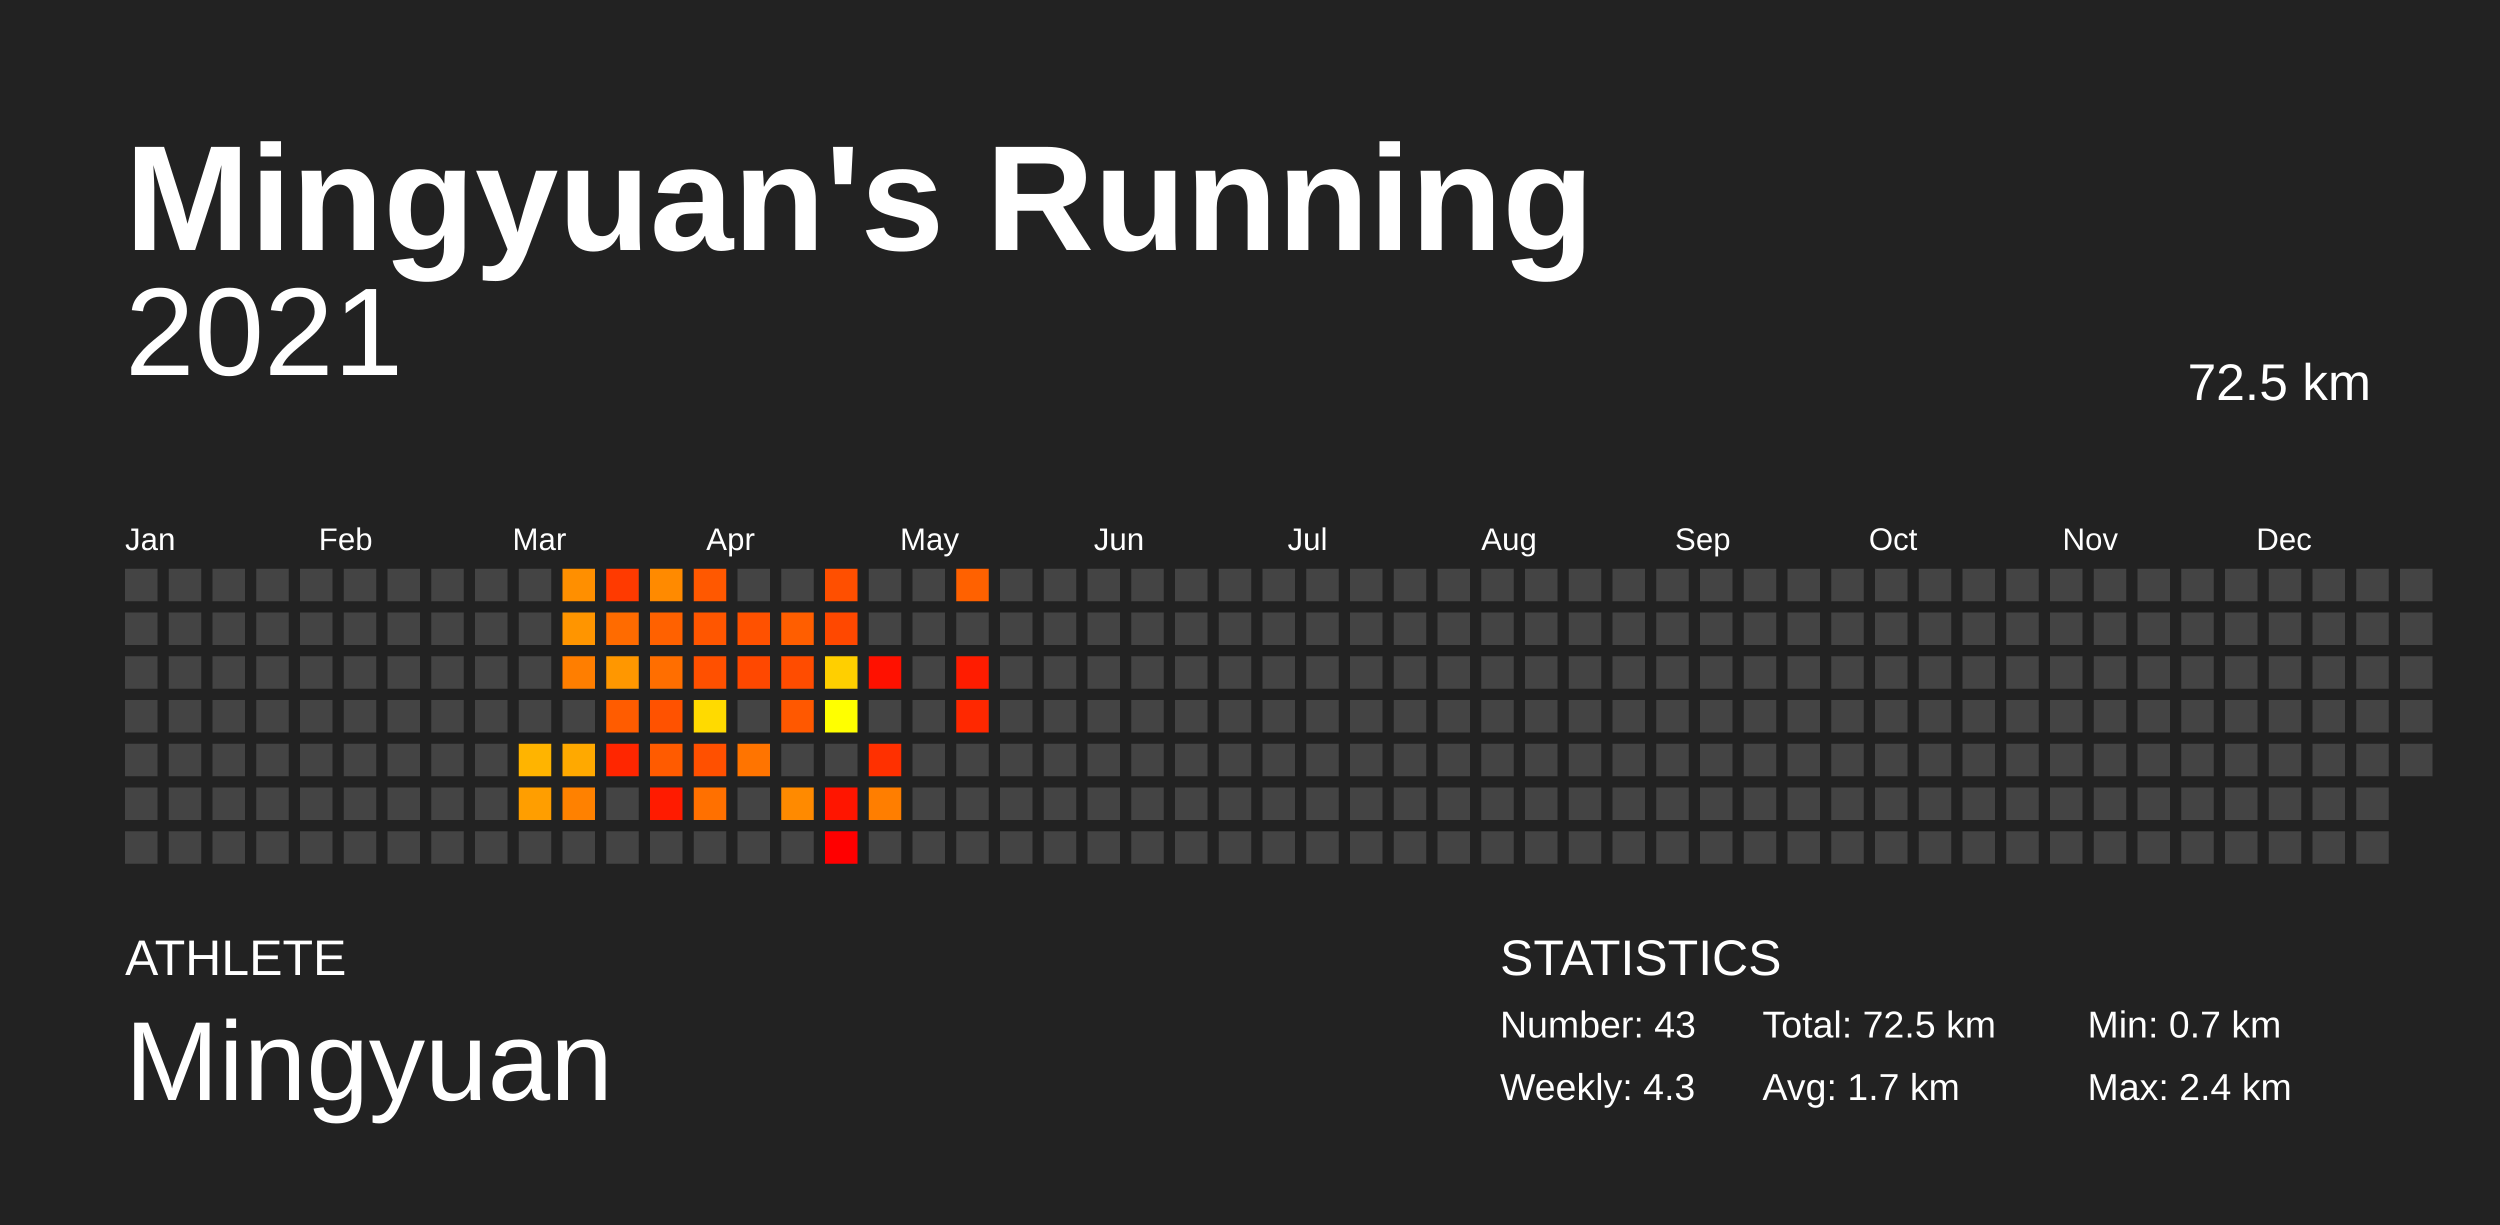
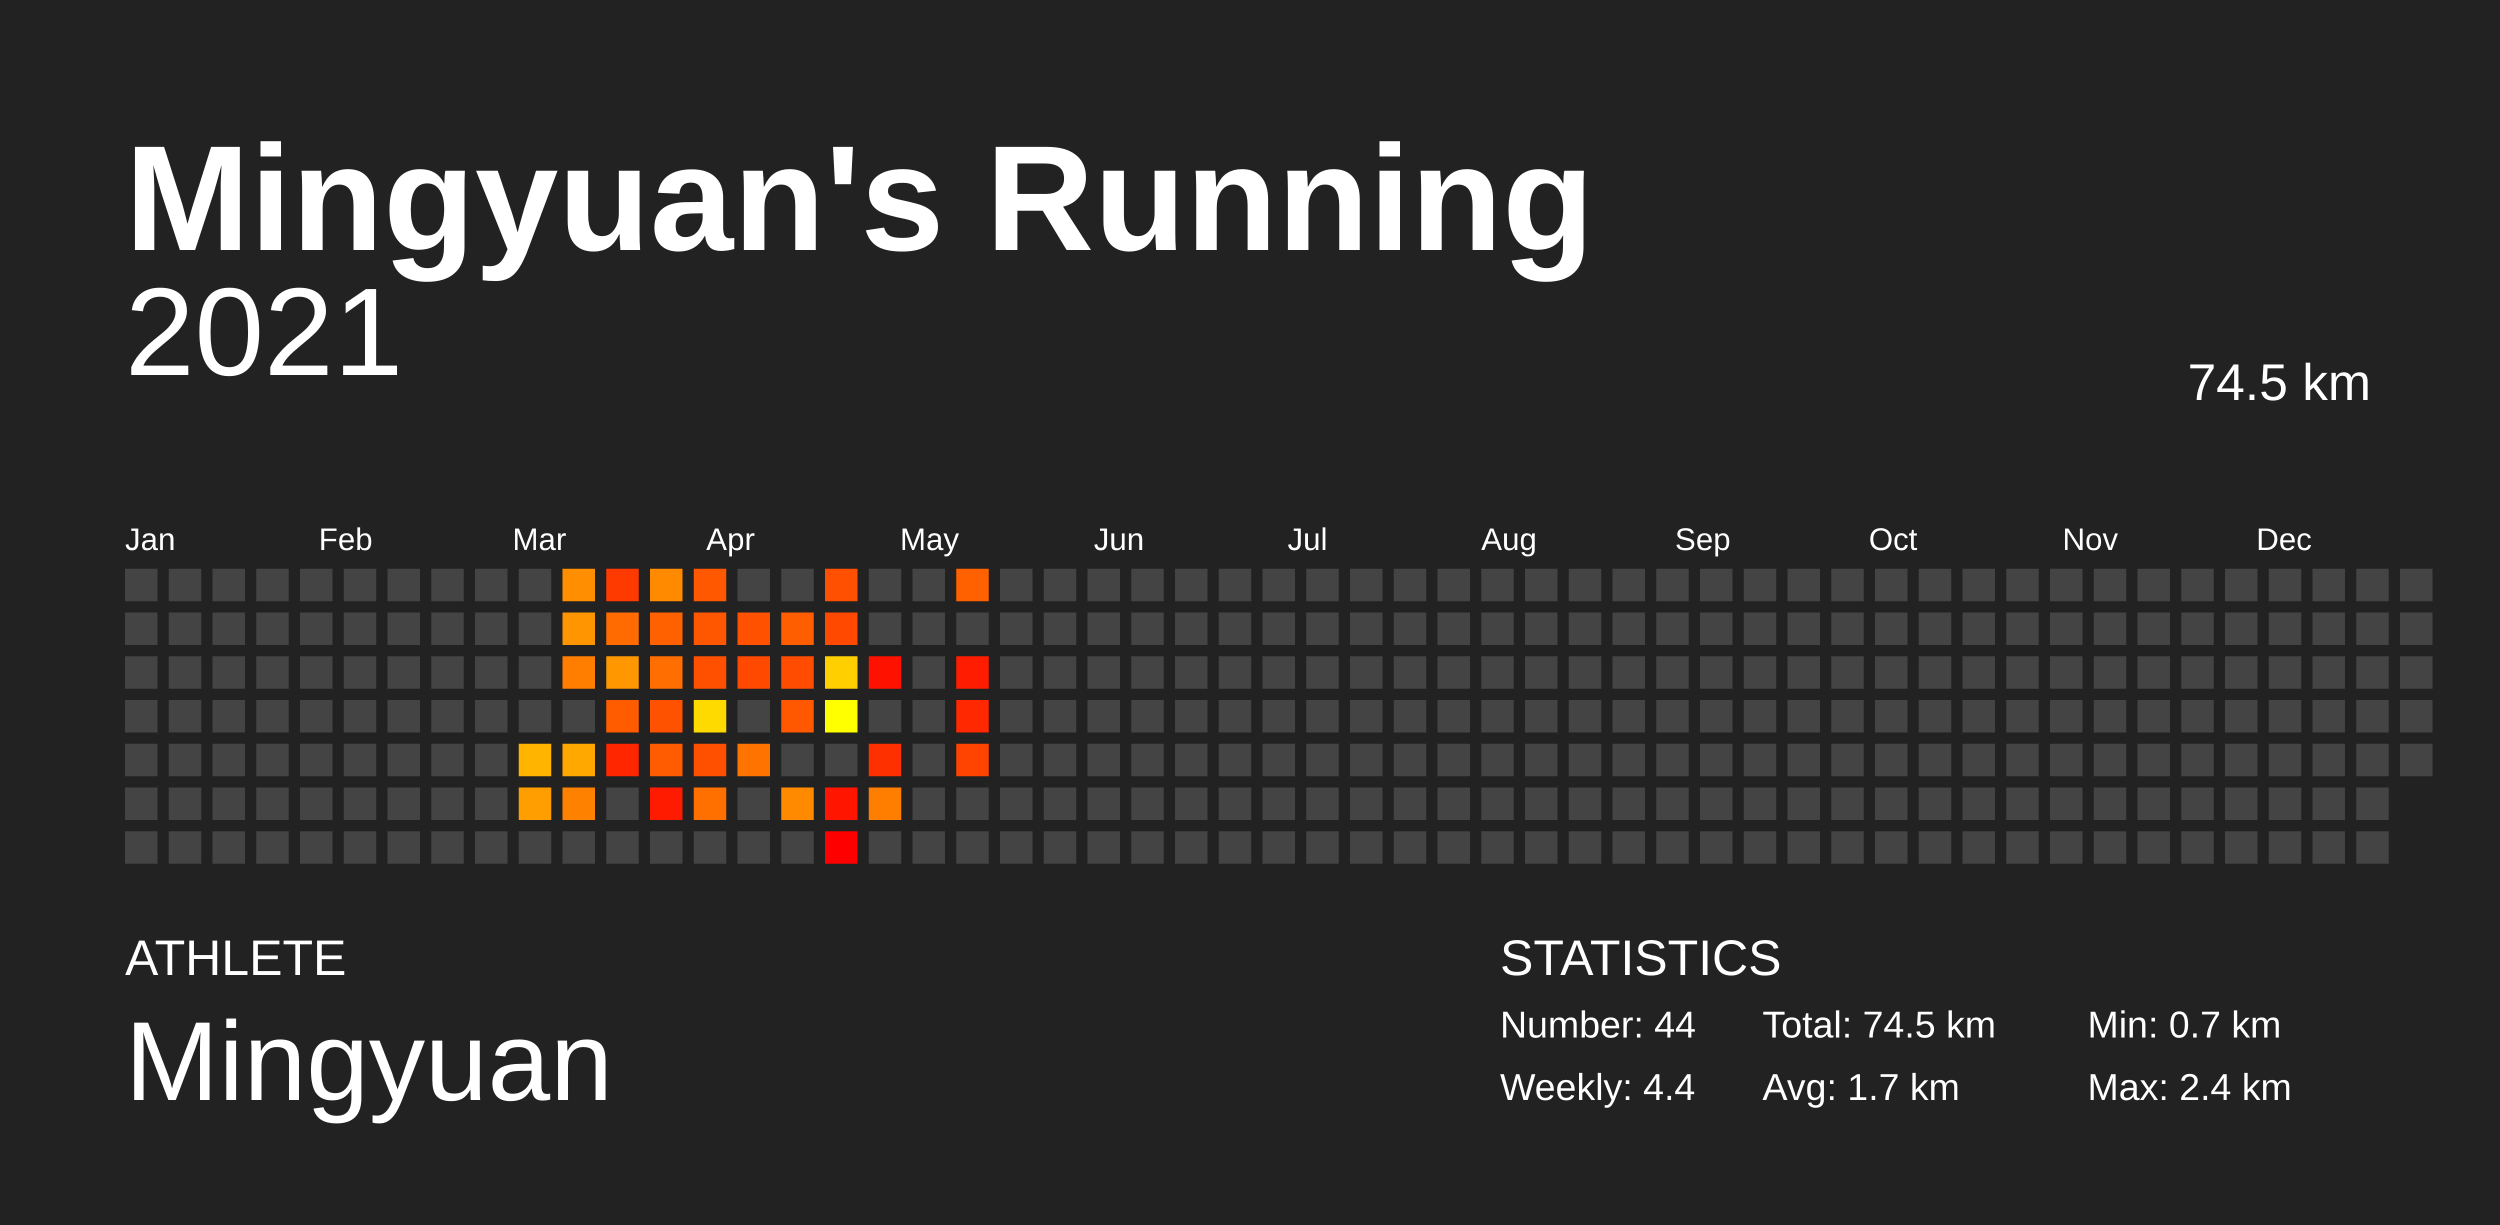
<svg xmlns="http://www.w3.org/2000/svg" baseProfile="full" height="98mm" version="1.1" viewBox="0,0,200,98" width="200mm">
  <defs />
  <rect fill="#222222" height="98" width="200" x="0" y="0" />
  <text fill="#FFFFFF" style="font-size:12px; font-family:Arial; font-weight:bold;" x="10" y="20">Mingyuan's Running</text>
  <text fill="#FFFFFF" style="font-size:4px; font-family:Arial" x="10" y="78">ATHLETE</text>
  <text fill="#FFFFFF" style="font-size:9px; font-family:Arial" x="10" y="88">Mingyuan</text>
  <text fill="#FFFFFF" style="font-size:4px; font-family:Arial" x="120" y="78">STATISTICS</text>
-   <text fill="#FFFFFF" style="font-size:3px; font-family:Arial" x="120" y="83">Number: 43</text>
-   <text fill="#FFFFFF" style="font-size:3px; font-family:Arial" x="120" y="88">Weekly: 4.3</text>
-   <text fill="#FFFFFF" style="font-size:3px; font-family:Arial" x="141" y="83">Total: 72.5 km</text>
+   <text fill="#FFFFFF" style="font-size:3px; font-family:Arial" x="120" y="83">Number: 44</text>
+   <text fill="#FFFFFF" style="font-size:3px; font-family:Arial" x="120" y="88">Weekly: 4.4</text>
+   <text fill="#FFFFFF" style="font-size:3px; font-family:Arial" x="141" y="83">Total: 74.5 km</text>
  <text fill="#FFFFFF" style="font-size:3px; font-family:Arial" x="141" y="88">Avg: 1.7 km</text>
  <text fill="#FFFFFF" style="font-size:3px; font-family:Arial" x="167" y="83">Min: 0.7 km</text>
  <text fill="#FFFFFF" style="font-size:3px; font-family:Arial" x="167" y="88">Max: 2.4 km</text>
  <text alignment-baseline="hanging" fill="#FFFFFF" style="font-size:10.0px; font-family:Arial;" x="10" y="30">2021</text>
-   <text alignment-baseline="hanging" fill="#FFFFFF" style="font-size:4.125px; font-family:Arial;" x="175" y="32">72.5 km</text>
+   <text alignment-baseline="hanging" fill="#FFFFFF" style="font-size:4.125px; font-family:Arial;" x="175" y="32">74.5 km</text>
  <text fill="#FFFFFF" style="font-size:2.5px; font-family:Arial" x="10.0" y="44">Jan</text>
  <text fill="#FFFFFF" style="font-size:2.5px; font-family:Arial" x="25.5" y="44">Feb</text>
  <text fill="#FFFFFF" style="font-size:2.5px; font-family:Arial" x="41.0" y="44">Mar</text>
  <text fill="#FFFFFF" style="font-size:2.5px; font-family:Arial" x="56.5" y="44">Apr</text>
  <text fill="#FFFFFF" style="font-size:2.5px; font-family:Arial" x="72.0" y="44">May</text>
  <text fill="#FFFFFF" style="font-size:2.5px; font-family:Arial" x="87.5" y="44">Jun</text>
  <text fill="#FFFFFF" style="font-size:2.5px; font-family:Arial" x="103.0" y="44">Jul</text>
  <text fill="#FFFFFF" style="font-size:2.5px; font-family:Arial" x="118.5" y="44">Aug</text>
  <text fill="#FFFFFF" style="font-size:2.5px; font-family:Arial" x="134.0" y="44">Sep</text>
  <text fill="#FFFFFF" style="font-size:2.5px; font-family:Arial" x="149.5" y="44">Oct</text>
  <text fill="#FFFFFF" style="font-size:2.5px; font-family:Arial" x="165.0" y="44">Nov</text>
  <text fill="#FFFFFF" style="font-size:2.5px; font-family:Arial" x="180.5" y="44">Dec</text>
  <rect fill="#444444" height="2.6" width="2.6" x="10.0" y="45.5" />
  <rect fill="#444444" height="2.6" width="2.6" x="10.0" y="49.0" />
  <rect fill="#444444" height="2.6" width="2.6" x="10.0" y="52.5" />
  <rect fill="#444444" height="2.6" width="2.6" x="10.0" y="56.0" />
  <rect fill="#444444" height="2.6" width="2.6" x="10.0" y="59.5" />
  <rect fill="#444444" height="2.6" width="2.6" x="10.0" y="63.0" />
  <rect fill="#444444" height="2.6" width="2.6" x="10.0" y="66.5" />
  <rect fill="#444444" height="2.6" width="2.6" x="13.5" y="45.5" />
  <rect fill="#444444" height="2.6" width="2.6" x="13.5" y="49.0" />
  <rect fill="#444444" height="2.6" width="2.6" x="13.5" y="52.5" />
  <rect fill="#444444" height="2.6" width="2.6" x="13.5" y="56.0" />
  <rect fill="#444444" height="2.6" width="2.6" x="13.5" y="59.5" />
  <rect fill="#444444" height="2.6" width="2.6" x="13.5" y="63.0" />
  <rect fill="#444444" height="2.6" width="2.6" x="13.5" y="66.5" />
  <rect fill="#444444" height="2.6" width="2.6" x="17.0" y="45.5" />
  <rect fill="#444444" height="2.6" width="2.6" x="17.0" y="49.0" />
  <rect fill="#444444" height="2.6" width="2.6" x="17.0" y="52.5" />
  <rect fill="#444444" height="2.6" width="2.6" x="17.0" y="56.0" />
  <rect fill="#444444" height="2.6" width="2.6" x="17.0" y="59.5" />
  <rect fill="#444444" height="2.6" width="2.6" x="17.0" y="63.0" />
  <rect fill="#444444" height="2.6" width="2.6" x="17.0" y="66.5" />
  <rect fill="#444444" height="2.6" width="2.6" x="20.5" y="45.5" />
  <rect fill="#444444" height="2.6" width="2.6" x="20.5" y="49.0" />
  <rect fill="#444444" height="2.6" width="2.6" x="20.5" y="52.5" />
  <rect fill="#444444" height="2.6" width="2.6" x="20.5" y="56.0" />
  <rect fill="#444444" height="2.6" width="2.6" x="20.5" y="59.5" />
  <rect fill="#444444" height="2.6" width="2.6" x="20.5" y="63.0" />
  <rect fill="#444444" height="2.6" width="2.6" x="20.5" y="66.5" />
  <rect fill="#444444" height="2.6" width="2.6" x="24.0" y="45.5" />
  <rect fill="#444444" height="2.6" width="2.6" x="24.0" y="49.0" />
  <rect fill="#444444" height="2.6" width="2.6" x="24.0" y="52.5" />
  <rect fill="#444444" height="2.6" width="2.6" x="24.0" y="56.0" />
  <rect fill="#444444" height="2.6" width="2.6" x="24.0" y="59.5" />
  <rect fill="#444444" height="2.6" width="2.6" x="24.0" y="63.0" />
  <rect fill="#444444" height="2.6" width="2.6" x="24.0" y="66.5" />
  <rect fill="#444444" height="2.6" width="2.6" x="27.5" y="45.5" />
  <rect fill="#444444" height="2.6" width="2.6" x="27.5" y="49.0" />
  <rect fill="#444444" height="2.6" width="2.6" x="27.5" y="52.5" />
  <rect fill="#444444" height="2.6" width="2.6" x="27.5" y="56.0" />
  <rect fill="#444444" height="2.6" width="2.6" x="27.5" y="59.5" />
  <rect fill="#444444" height="2.6" width="2.6" x="27.5" y="63.0" />
  <rect fill="#444444" height="2.6" width="2.6" x="27.5" y="66.5" />
  <rect fill="#444444" height="2.6" width="2.6" x="31.0" y="45.5" />
  <rect fill="#444444" height="2.6" width="2.6" x="31.0" y="49.0" />
  <rect fill="#444444" height="2.6" width="2.6" x="31.0" y="52.5" />
  <rect fill="#444444" height="2.6" width="2.6" x="31.0" y="56.0" />
  <rect fill="#444444" height="2.6" width="2.6" x="31.0" y="59.5" />
  <rect fill="#444444" height="2.6" width="2.6" x="31.0" y="63.0" />
  <rect fill="#444444" height="2.6" width="2.6" x="31.0" y="66.5" />
  <rect fill="#444444" height="2.6" width="2.6" x="34.5" y="45.5" />
  <rect fill="#444444" height="2.6" width="2.6" x="34.5" y="49.0" />
  <rect fill="#444444" height="2.6" width="2.6" x="34.5" y="52.5" />
  <rect fill="#444444" height="2.6" width="2.6" x="34.5" y="56.0" />
  <rect fill="#444444" height="2.6" width="2.6" x="34.5" y="59.5" />
  <rect fill="#444444" height="2.6" width="2.6" x="34.5" y="63.0" />
  <rect fill="#444444" height="2.6" width="2.6" x="34.5" y="66.5" />
  <rect fill="#444444" height="2.6" width="2.6" x="38.0" y="45.5" />
  <rect fill="#444444" height="2.6" width="2.6" x="38.0" y="49.0" />
  <rect fill="#444444" height="2.6" width="2.6" x="38.0" y="52.5" />
  <rect fill="#444444" height="2.6" width="2.6" x="38.0" y="56.0" />
  <rect fill="#444444" height="2.6" width="2.6" x="38.0" y="59.5" />
  <rect fill="#444444" height="2.6" width="2.6" x="38.0" y="63.0" />
  <rect fill="#444444" height="2.6" width="2.6" x="38.0" y="66.5" />
  <rect fill="#444444" height="2.6" width="2.6" x="41.5" y="45.5" />
  <rect fill="#444444" height="2.6" width="2.6" x="41.5" y="49.0" />
  <rect fill="#444444" height="2.6" width="2.6" x="41.5" y="52.5" />
  <rect fill="#444444" height="2.6" width="2.6" x="41.5" y="56.0" />
  <rect fill="#ffb400" height="2.6" width="2.6" x="41.5" y="59.5" />
  <rect fill="#ff9e00" height="2.6" width="2.6" x="41.5" y="63.0" />
  <rect fill="#444444" height="2.6" width="2.6" x="41.5" y="66.5" />
  <rect fill="#ff8f00" height="2.6" width="2.6" x="45.0" y="45.5" />
  <rect fill="#ff9500" height="2.6" width="2.6" x="45.0" y="49.0" />
  <rect fill="#ff7e00" height="2.6" width="2.6" x="45.0" y="52.5" />
  <rect fill="#444444" height="2.6" width="2.6" x="45.0" y="56.0" />
  <rect fill="#ffa900" height="2.6" width="2.6" x="45.0" y="59.5" />
  <rect fill="#ff8100" height="2.6" width="2.6" x="45.0" y="63.0" />
  <rect fill="#444444" height="2.6" width="2.6" x="45.0" y="66.5" />
  <rect fill="#ff3a00" height="2.6" width="2.6" x="48.5" y="45.5" />
  <rect fill="#ff6b00" height="2.6" width="2.6" x="48.5" y="49.0" />
  <rect fill="#ff9700" height="2.6" width="2.6" x="48.5" y="52.5" />
  <rect fill="#ff5c00" height="2.6" width="2.6" x="48.5" y="56.0" />
  <rect fill="#ff2600" height="2.6" width="2.6" x="48.5" y="59.5" />
  <rect fill="#444444" height="2.6" width="2.6" x="48.5" y="63.0" />
  <rect fill="#444444" height="2.6" width="2.6" x="48.5" y="66.5" />
  <rect fill="#ff8a00" height="2.6" width="2.6" x="52.0" y="45.5" />
  <rect fill="#ff6100" height="2.6" width="2.6" x="52.0" y="49.0" />
  <rect fill="#ff6e00" height="2.6" width="2.6" x="52.0" y="52.5" />
  <rect fill="#ff5200" height="2.6" width="2.6" x="52.0" y="56.0" />
  <rect fill="#ff5b00" height="2.6" width="2.6" x="52.0" y="59.5" />
  <rect fill="#ff1b00" height="2.6" width="2.6" x="52.0" y="63.0" />
  <rect fill="#444444" height="2.6" width="2.6" x="52.0" y="66.5" />
  <rect fill="#ff5800" height="2.6" width="2.6" x="55.5" y="45.5" />
  <rect fill="#ff5600" height="2.6" width="2.6" x="55.5" y="49.0" />
  <rect fill="#ff5000" height="2.6" width="2.6" x="55.5" y="52.5" />
  <rect fill="#ffda00" height="2.6" width="2.6" x="55.5" y="56.0" />
  <rect fill="#ff5000" height="2.6" width="2.6" x="55.5" y="59.5" />
  <rect fill="#ff7000" height="2.6" width="2.6" x="55.5" y="63.0" />
  <rect fill="#444444" height="2.6" width="2.6" x="55.5" y="66.5" />
  <rect fill="#444444" height="2.6" width="2.6" x="59.0" y="45.5" />
  <rect fill="#ff5100" height="2.6" width="2.6" x="59.0" y="49.0" />
  <rect fill="#ff4800" height="2.6" width="2.6" x="59.0" y="52.5" />
  <rect fill="#444444" height="2.6" width="2.6" x="59.0" y="56.0" />
  <rect fill="#ff7400" height="2.6" width="2.6" x="59.0" y="59.5" />
  <rect fill="#444444" height="2.6" width="2.6" x="59.0" y="63.0" />
  <rect fill="#444444" height="2.6" width="2.6" x="59.0" y="66.5" />
  <rect fill="#444444" height="2.6" width="2.6" x="62.5" y="45.5" />
  <rect fill="#ff5e00" height="2.6" width="2.6" x="62.5" y="49.0" />
  <rect fill="#ff4c00" height="2.6" width="2.6" x="62.5" y="52.5" />
  <rect fill="#ff5800" height="2.6" width="2.6" x="62.5" y="56.0" />
  <rect fill="#444444" height="2.6" width="2.6" x="62.5" y="59.5" />
  <rect fill="#ff8a00" height="2.6" width="2.6" x="62.5" y="63.0" />
  <rect fill="#444444" height="2.6" width="2.6" x="62.5" y="66.5" />
  <rect fill="#ff4f00" height="2.6" width="2.6" x="66.0" y="45.5" />
  <rect fill="#ff4800" height="2.6" width="2.6" x="66.0" y="49.0" />
  <rect fill="#ffcf00" height="2.6" width="2.6" x="66.0" y="52.5" />
  <rect fill="#ffff00" height="2.6" width="2.6" x="66.0" y="56.0" />
  <rect fill="#444444" height="2.6" width="2.6" x="66.0" y="59.5" />
  <rect fill="#ff1500" height="2.6" width="2.6" x="66.0" y="63.0" />
  <rect fill="#ff0000" height="2.6" width="2.6" x="66.0" y="66.5" />
  <rect fill="#444444" height="2.6" width="2.6" x="69.5" y="45.5" />
  <rect fill="#444444" height="2.6" width="2.6" x="69.5" y="49.0" />
  <rect fill="#ff1100" height="2.6" width="2.6" x="69.5" y="52.5" />
  <rect fill="#444444" height="2.6" width="2.6" x="69.5" y="56.0" />
  <rect fill="#ff3000" height="2.6" width="2.6" x="69.5" y="59.5" />
  <rect fill="#ff7e00" height="2.6" width="2.6" x="69.5" y="63.0" />
  <rect fill="#444444" height="2.6" width="2.6" x="69.5" y="66.5" />
  <rect fill="#444444" height="2.6" width="2.6" x="73.0" y="45.5" />
  <rect fill="#444444" height="2.6" width="2.6" x="73.0" y="49.0" />
  <rect fill="#444444" height="2.6" width="2.6" x="73.0" y="52.5" />
  <rect fill="#444444" height="2.6" width="2.6" x="73.0" y="56.0" />
  <rect fill="#444444" height="2.6" width="2.6" x="73.0" y="59.5" />
  <rect fill="#444444" height="2.6" width="2.6" x="73.0" y="63.0" />
  <rect fill="#444444" height="2.6" width="2.6" x="73.0" y="66.5" />
  <rect fill="#ff6100" height="2.6" width="2.6" x="76.5" y="45.5" />
  <rect fill="#444444" height="2.6" width="2.6" x="76.5" y="49.0" />
  <rect fill="#ff1c00" height="2.6" width="2.6" x="76.5" y="52.5" />
  <rect fill="#ff2800" height="2.6" width="2.6" x="76.5" y="56.0" />
-   <rect fill="#444444" height="2.6" width="2.6" x="76.5" y="59.5" />
+   <rect fill="#ff4300" height="2.6" width="2.6" x="76.5" y="59.5" />
  <rect fill="#444444" height="2.6" width="2.6" x="76.5" y="63.0" />
  <rect fill="#444444" height="2.6" width="2.6" x="76.5" y="66.5" />
  <rect fill="#444444" height="2.6" width="2.6" x="80.0" y="45.5" />
  <rect fill="#444444" height="2.6" width="2.6" x="80.0" y="49.0" />
  <rect fill="#444444" height="2.6" width="2.6" x="80.0" y="52.5" />
  <rect fill="#444444" height="2.6" width="2.6" x="80.0" y="56.0" />
  <rect fill="#444444" height="2.6" width="2.6" x="80.0" y="59.5" />
  <rect fill="#444444" height="2.6" width="2.6" x="80.0" y="63.0" />
  <rect fill="#444444" height="2.6" width="2.6" x="80.0" y="66.5" />
  <rect fill="#444444" height="2.6" width="2.6" x="83.5" y="45.5" />
  <rect fill="#444444" height="2.6" width="2.6" x="83.5" y="49.0" />
  <rect fill="#444444" height="2.6" width="2.6" x="83.5" y="52.5" />
  <rect fill="#444444" height="2.6" width="2.6" x="83.5" y="56.0" />
  <rect fill="#444444" height="2.6" width="2.6" x="83.5" y="59.5" />
  <rect fill="#444444" height="2.6" width="2.6" x="83.5" y="63.0" />
  <rect fill="#444444" height="2.6" width="2.6" x="83.5" y="66.5" />
  <rect fill="#444444" height="2.6" width="2.6" x="87.0" y="45.5" />
  <rect fill="#444444" height="2.6" width="2.6" x="87.0" y="49.0" />
  <rect fill="#444444" height="2.6" width="2.6" x="87.0" y="52.5" />
  <rect fill="#444444" height="2.6" width="2.6" x="87.0" y="56.0" />
  <rect fill="#444444" height="2.6" width="2.6" x="87.0" y="59.5" />
  <rect fill="#444444" height="2.6" width="2.6" x="87.0" y="63.0" />
  <rect fill="#444444" height="2.6" width="2.6" x="87.0" y="66.5" />
  <rect fill="#444444" height="2.6" width="2.6" x="90.5" y="45.5" />
  <rect fill="#444444" height="2.6" width="2.6" x="90.5" y="49.0" />
  <rect fill="#444444" height="2.6" width="2.6" x="90.5" y="52.5" />
  <rect fill="#444444" height="2.6" width="2.6" x="90.5" y="56.0" />
  <rect fill="#444444" height="2.6" width="2.6" x="90.5" y="59.5" />
  <rect fill="#444444" height="2.6" width="2.6" x="90.5" y="63.0" />
  <rect fill="#444444" height="2.6" width="2.6" x="90.5" y="66.5" />
  <rect fill="#444444" height="2.6" width="2.6" x="94.0" y="45.5" />
  <rect fill="#444444" height="2.6" width="2.6" x="94.0" y="49.0" />
  <rect fill="#444444" height="2.6" width="2.6" x="94.0" y="52.5" />
  <rect fill="#444444" height="2.6" width="2.6" x="94.0" y="56.0" />
  <rect fill="#444444" height="2.6" width="2.6" x="94.0" y="59.5" />
  <rect fill="#444444" height="2.6" width="2.6" x="94.0" y="63.0" />
  <rect fill="#444444" height="2.6" width="2.6" x="94.0" y="66.5" />
  <rect fill="#444444" height="2.6" width="2.6" x="97.5" y="45.5" />
  <rect fill="#444444" height="2.6" width="2.6" x="97.5" y="49.0" />
  <rect fill="#444444" height="2.6" width="2.6" x="97.5" y="52.5" />
  <rect fill="#444444" height="2.6" width="2.6" x="97.5" y="56.0" />
  <rect fill="#444444" height="2.6" width="2.6" x="97.5" y="59.5" />
  <rect fill="#444444" height="2.6" width="2.6" x="97.5" y="63.0" />
  <rect fill="#444444" height="2.6" width="2.6" x="97.5" y="66.5" />
  <rect fill="#444444" height="2.6" width="2.6" x="101.0" y="45.5" />
  <rect fill="#444444" height="2.6" width="2.6" x="101.0" y="49.0" />
  <rect fill="#444444" height="2.6" width="2.6" x="101.0" y="52.5" />
  <rect fill="#444444" height="2.6" width="2.6" x="101.0" y="56.0" />
  <rect fill="#444444" height="2.6" width="2.6" x="101.0" y="59.5" />
  <rect fill="#444444" height="2.6" width="2.6" x="101.0" y="63.0" />
  <rect fill="#444444" height="2.6" width="2.6" x="101.0" y="66.5" />
  <rect fill="#444444" height="2.6" width="2.6" x="104.5" y="45.5" />
  <rect fill="#444444" height="2.6" width="2.6" x="104.5" y="49.0" />
  <rect fill="#444444" height="2.6" width="2.6" x="104.5" y="52.5" />
  <rect fill="#444444" height="2.6" width="2.6" x="104.5" y="56.0" />
  <rect fill="#444444" height="2.6" width="2.6" x="104.5" y="59.5" />
  <rect fill="#444444" height="2.6" width="2.6" x="104.5" y="63.0" />
  <rect fill="#444444" height="2.6" width="2.6" x="104.5" y="66.5" />
  <rect fill="#444444" height="2.6" width="2.6" x="108.0" y="45.5" />
  <rect fill="#444444" height="2.6" width="2.6" x="108.0" y="49.0" />
  <rect fill="#444444" height="2.6" width="2.6" x="108.0" y="52.5" />
  <rect fill="#444444" height="2.6" width="2.6" x="108.0" y="56.0" />
  <rect fill="#444444" height="2.6" width="2.6" x="108.0" y="59.5" />
  <rect fill="#444444" height="2.6" width="2.6" x="108.0" y="63.0" />
  <rect fill="#444444" height="2.6" width="2.6" x="108.0" y="66.5" />
  <rect fill="#444444" height="2.6" width="2.6" x="111.5" y="45.5" />
  <rect fill="#444444" height="2.6" width="2.6" x="111.5" y="49.0" />
  <rect fill="#444444" height="2.6" width="2.6" x="111.5" y="52.5" />
  <rect fill="#444444" height="2.6" width="2.6" x="111.5" y="56.0" />
  <rect fill="#444444" height="2.6" width="2.6" x="111.5" y="59.5" />
  <rect fill="#444444" height="2.6" width="2.6" x="111.5" y="63.0" />
  <rect fill="#444444" height="2.6" width="2.6" x="111.5" y="66.5" />
  <rect fill="#444444" height="2.6" width="2.6" x="115.0" y="45.5" />
  <rect fill="#444444" height="2.6" width="2.6" x="115.0" y="49.0" />
  <rect fill="#444444" height="2.6" width="2.6" x="115.0" y="52.5" />
  <rect fill="#444444" height="2.6" width="2.6" x="115.0" y="56.0" />
  <rect fill="#444444" height="2.6" width="2.6" x="115.0" y="59.5" />
  <rect fill="#444444" height="2.6" width="2.6" x="115.0" y="63.0" />
  <rect fill="#444444" height="2.6" width="2.6" x="115.0" y="66.5" />
  <rect fill="#444444" height="2.6" width="2.6" x="118.5" y="45.5" />
  <rect fill="#444444" height="2.6" width="2.6" x="118.5" y="49.0" />
  <rect fill="#444444" height="2.6" width="2.6" x="118.5" y="52.5" />
  <rect fill="#444444" height="2.6" width="2.6" x="118.5" y="56.0" />
  <rect fill="#444444" height="2.6" width="2.6" x="118.5" y="59.5" />
  <rect fill="#444444" height="2.6" width="2.6" x="118.5" y="63.0" />
  <rect fill="#444444" height="2.6" width="2.6" x="118.5" y="66.5" />
  <rect fill="#444444" height="2.6" width="2.6" x="122.0" y="45.5" />
  <rect fill="#444444" height="2.6" width="2.6" x="122.0" y="49.0" />
  <rect fill="#444444" height="2.6" width="2.6" x="122.0" y="52.5" />
  <rect fill="#444444" height="2.6" width="2.6" x="122.0" y="56.0" />
  <rect fill="#444444" height="2.6" width="2.6" x="122.0" y="59.5" />
  <rect fill="#444444" height="2.6" width="2.6" x="122.0" y="63.0" />
  <rect fill="#444444" height="2.6" width="2.6" x="122.0" y="66.5" />
  <rect fill="#444444" height="2.6" width="2.6" x="125.5" y="45.5" />
  <rect fill="#444444" height="2.6" width="2.6" x="125.5" y="49.0" />
  <rect fill="#444444" height="2.6" width="2.6" x="125.5" y="52.5" />
  <rect fill="#444444" height="2.6" width="2.6" x="125.5" y="56.0" />
  <rect fill="#444444" height="2.6" width="2.6" x="125.5" y="59.5" />
  <rect fill="#444444" height="2.6" width="2.6" x="125.5" y="63.0" />
  <rect fill="#444444" height="2.6" width="2.6" x="125.5" y="66.5" />
  <rect fill="#444444" height="2.6" width="2.6" x="129.0" y="45.5" />
  <rect fill="#444444" height="2.6" width="2.6" x="129.0" y="49.0" />
  <rect fill="#444444" height="2.6" width="2.6" x="129.0" y="52.5" />
  <rect fill="#444444" height="2.6" width="2.6" x="129.0" y="56.0" />
  <rect fill="#444444" height="2.6" width="2.6" x="129.0" y="59.5" />
  <rect fill="#444444" height="2.6" width="2.6" x="129.0" y="63.0" />
  <rect fill="#444444" height="2.6" width="2.6" x="129.0" y="66.5" />
  <rect fill="#444444" height="2.6" width="2.6" x="132.5" y="45.5" />
  <rect fill="#444444" height="2.6" width="2.6" x="132.5" y="49.0" />
  <rect fill="#444444" height="2.6" width="2.6" x="132.5" y="52.5" />
  <rect fill="#444444" height="2.6" width="2.6" x="132.5" y="56.0" />
  <rect fill="#444444" height="2.6" width="2.6" x="132.5" y="59.5" />
  <rect fill="#444444" height="2.6" width="2.6" x="132.5" y="63.0" />
  <rect fill="#444444" height="2.6" width="2.6" x="132.5" y="66.5" />
  <rect fill="#444444" height="2.6" width="2.6" x="136.0" y="45.5" />
  <rect fill="#444444" height="2.6" width="2.6" x="136.0" y="49.0" />
  <rect fill="#444444" height="2.6" width="2.6" x="136.0" y="52.5" />
  <rect fill="#444444" height="2.6" width="2.6" x="136.0" y="56.0" />
  <rect fill="#444444" height="2.6" width="2.6" x="136.0" y="59.5" />
  <rect fill="#444444" height="2.6" width="2.6" x="136.0" y="63.0" />
  <rect fill="#444444" height="2.6" width="2.6" x="136.0" y="66.5" />
  <rect fill="#444444" height="2.6" width="2.6" x="139.5" y="45.5" />
  <rect fill="#444444" height="2.6" width="2.6" x="139.5" y="49.0" />
  <rect fill="#444444" height="2.6" width="2.6" x="139.5" y="52.5" />
  <rect fill="#444444" height="2.6" width="2.6" x="139.5" y="56.0" />
  <rect fill="#444444" height="2.6" width="2.6" x="139.5" y="59.5" />
  <rect fill="#444444" height="2.6" width="2.6" x="139.5" y="63.0" />
  <rect fill="#444444" height="2.6" width="2.6" x="139.5" y="66.5" />
  <rect fill="#444444" height="2.6" width="2.6" x="143.0" y="45.5" />
  <rect fill="#444444" height="2.6" width="2.6" x="143.0" y="49.0" />
  <rect fill="#444444" height="2.6" width="2.6" x="143.0" y="52.5" />
  <rect fill="#444444" height="2.6" width="2.6" x="143.0" y="56.0" />
  <rect fill="#444444" height="2.6" width="2.6" x="143.0" y="59.5" />
  <rect fill="#444444" height="2.6" width="2.6" x="143.0" y="63.0" />
  <rect fill="#444444" height="2.6" width="2.6" x="143.0" y="66.5" />
  <rect fill="#444444" height="2.6" width="2.6" x="146.5" y="45.5" />
  <rect fill="#444444" height="2.6" width="2.6" x="146.5" y="49.0" />
  <rect fill="#444444" height="2.6" width="2.6" x="146.5" y="52.5" />
  <rect fill="#444444" height="2.6" width="2.6" x="146.5" y="56.0" />
  <rect fill="#444444" height="2.6" width="2.6" x="146.5" y="59.5" />
  <rect fill="#444444" height="2.6" width="2.6" x="146.5" y="63.0" />
  <rect fill="#444444" height="2.6" width="2.6" x="146.5" y="66.5" />
  <rect fill="#444444" height="2.6" width="2.6" x="150.0" y="45.5" />
  <rect fill="#444444" height="2.6" width="2.6" x="150.0" y="49.0" />
  <rect fill="#444444" height="2.6" width="2.6" x="150.0" y="52.5" />
  <rect fill="#444444" height="2.6" width="2.6" x="150.0" y="56.0" />
  <rect fill="#444444" height="2.6" width="2.6" x="150.0" y="59.5" />
  <rect fill="#444444" height="2.6" width="2.6" x="150.0" y="63.0" />
  <rect fill="#444444" height="2.6" width="2.6" x="150.0" y="66.5" />
  <rect fill="#444444" height="2.6" width="2.6" x="153.5" y="45.5" />
  <rect fill="#444444" height="2.6" width="2.6" x="153.5" y="49.0" />
  <rect fill="#444444" height="2.6" width="2.6" x="153.5" y="52.5" />
  <rect fill="#444444" height="2.6" width="2.6" x="153.5" y="56.0" />
  <rect fill="#444444" height="2.6" width="2.6" x="153.5" y="59.5" />
  <rect fill="#444444" height="2.6" width="2.6" x="153.5" y="63.0" />
  <rect fill="#444444" height="2.6" width="2.6" x="153.5" y="66.5" />
  <rect fill="#444444" height="2.6" width="2.6" x="157.0" y="45.5" />
  <rect fill="#444444" height="2.6" width="2.6" x="157.0" y="49.0" />
  <rect fill="#444444" height="2.6" width="2.6" x="157.0" y="52.5" />
  <rect fill="#444444" height="2.6" width="2.6" x="157.0" y="56.0" />
  <rect fill="#444444" height="2.6" width="2.6" x="157.0" y="59.5" />
  <rect fill="#444444" height="2.6" width="2.6" x="157.0" y="63.0" />
  <rect fill="#444444" height="2.6" width="2.6" x="157.0" y="66.5" />
  <rect fill="#444444" height="2.6" width="2.6" x="160.5" y="45.5" />
  <rect fill="#444444" height="2.6" width="2.6" x="160.5" y="49.0" />
  <rect fill="#444444" height="2.6" width="2.6" x="160.5" y="52.5" />
  <rect fill="#444444" height="2.6" width="2.6" x="160.5" y="56.0" />
  <rect fill="#444444" height="2.6" width="2.6" x="160.5" y="59.5" />
  <rect fill="#444444" height="2.6" width="2.6" x="160.5" y="63.0" />
  <rect fill="#444444" height="2.6" width="2.6" x="160.5" y="66.5" />
  <rect fill="#444444" height="2.6" width="2.6" x="164.0" y="45.5" />
  <rect fill="#444444" height="2.6" width="2.6" x="164.0" y="49.0" />
  <rect fill="#444444" height="2.6" width="2.6" x="164.0" y="52.5" />
  <rect fill="#444444" height="2.6" width="2.6" x="164.0" y="56.0" />
  <rect fill="#444444" height="2.6" width="2.6" x="164.0" y="59.5" />
  <rect fill="#444444" height="2.6" width="2.6" x="164.0" y="63.0" />
  <rect fill="#444444" height="2.6" width="2.6" x="164.0" y="66.5" />
  <rect fill="#444444" height="2.6" width="2.6" x="167.5" y="45.5" />
  <rect fill="#444444" height="2.6" width="2.6" x="167.5" y="49.0" />
  <rect fill="#444444" height="2.6" width="2.6" x="167.5" y="52.5" />
  <rect fill="#444444" height="2.6" width="2.6" x="167.5" y="56.0" />
  <rect fill="#444444" height="2.6" width="2.6" x="167.5" y="59.5" />
  <rect fill="#444444" height="2.6" width="2.6" x="167.5" y="63.0" />
  <rect fill="#444444" height="2.6" width="2.6" x="167.5" y="66.5" />
  <rect fill="#444444" height="2.6" width="2.6" x="171.0" y="45.5" />
  <rect fill="#444444" height="2.6" width="2.6" x="171.0" y="49.0" />
  <rect fill="#444444" height="2.6" width="2.6" x="171.0" y="52.5" />
  <rect fill="#444444" height="2.6" width="2.6" x="171.0" y="56.0" />
  <rect fill="#444444" height="2.6" width="2.6" x="171.0" y="59.5" />
  <rect fill="#444444" height="2.6" width="2.6" x="171.0" y="63.0" />
  <rect fill="#444444" height="2.6" width="2.6" x="171.0" y="66.5" />
  <rect fill="#444444" height="2.6" width="2.6" x="174.5" y="45.5" />
  <rect fill="#444444" height="2.6" width="2.6" x="174.5" y="49.0" />
  <rect fill="#444444" height="2.6" width="2.6" x="174.5" y="52.5" />
  <rect fill="#444444" height="2.6" width="2.6" x="174.5" y="56.0" />
  <rect fill="#444444" height="2.6" width="2.6" x="174.5" y="59.5" />
  <rect fill="#444444" height="2.6" width="2.6" x="174.5" y="63.0" />
  <rect fill="#444444" height="2.6" width="2.6" x="174.5" y="66.5" />
  <rect fill="#444444" height="2.6" width="2.6" x="178.0" y="45.5" />
  <rect fill="#444444" height="2.6" width="2.6" x="178.0" y="49.0" />
  <rect fill="#444444" height="2.6" width="2.6" x="178.0" y="52.5" />
  <rect fill="#444444" height="2.6" width="2.6" x="178.0" y="56.0" />
  <rect fill="#444444" height="2.6" width="2.6" x="178.0" y="59.5" />
  <rect fill="#444444" height="2.6" width="2.6" x="178.0" y="63.0" />
  <rect fill="#444444" height="2.6" width="2.6" x="178.0" y="66.5" />
  <rect fill="#444444" height="2.6" width="2.6" x="181.5" y="45.5" />
  <rect fill="#444444" height="2.6" width="2.6" x="181.5" y="49.0" />
  <rect fill="#444444" height="2.6" width="2.6" x="181.5" y="52.5" />
  <rect fill="#444444" height="2.6" width="2.6" x="181.5" y="56.0" />
  <rect fill="#444444" height="2.6" width="2.6" x="181.5" y="59.5" />
  <rect fill="#444444" height="2.6" width="2.6" x="181.5" y="63.0" />
  <rect fill="#444444" height="2.6" width="2.6" x="181.5" y="66.5" />
  <rect fill="#444444" height="2.6" width="2.6" x="185.0" y="45.5" />
  <rect fill="#444444" height="2.6" width="2.6" x="185.0" y="49.0" />
  <rect fill="#444444" height="2.6" width="2.6" x="185.0" y="52.5" />
  <rect fill="#444444" height="2.6" width="2.6" x="185.0" y="56.0" />
  <rect fill="#444444" height="2.6" width="2.6" x="185.0" y="59.5" />
  <rect fill="#444444" height="2.6" width="2.6" x="185.0" y="63.0" />
  <rect fill="#444444" height="2.6" width="2.6" x="185.0" y="66.5" />
  <rect fill="#444444" height="2.6" width="2.6" x="188.5" y="45.5" />
  <rect fill="#444444" height="2.6" width="2.6" x="188.5" y="49.0" />
  <rect fill="#444444" height="2.6" width="2.6" x="188.5" y="52.5" />
  <rect fill="#444444" height="2.6" width="2.6" x="188.5" y="56.0" />
  <rect fill="#444444" height="2.6" width="2.6" x="188.5" y="59.5" />
  <rect fill="#444444" height="2.6" width="2.6" x="188.5" y="63.0" />
  <rect fill="#444444" height="2.6" width="2.6" x="188.5" y="66.5" />
  <rect fill="#444444" height="2.6" width="2.6" x="192.0" y="45.5" />
  <rect fill="#444444" height="2.6" width="2.6" x="192.0" y="49.0" />
  <rect fill="#444444" height="2.6" width="2.6" x="192.0" y="52.5" />
  <rect fill="#444444" height="2.6" width="2.6" x="192.0" y="56.0" />
  <rect fill="#444444" height="2.6" width="2.6" x="192.0" y="59.5" />
</svg>
